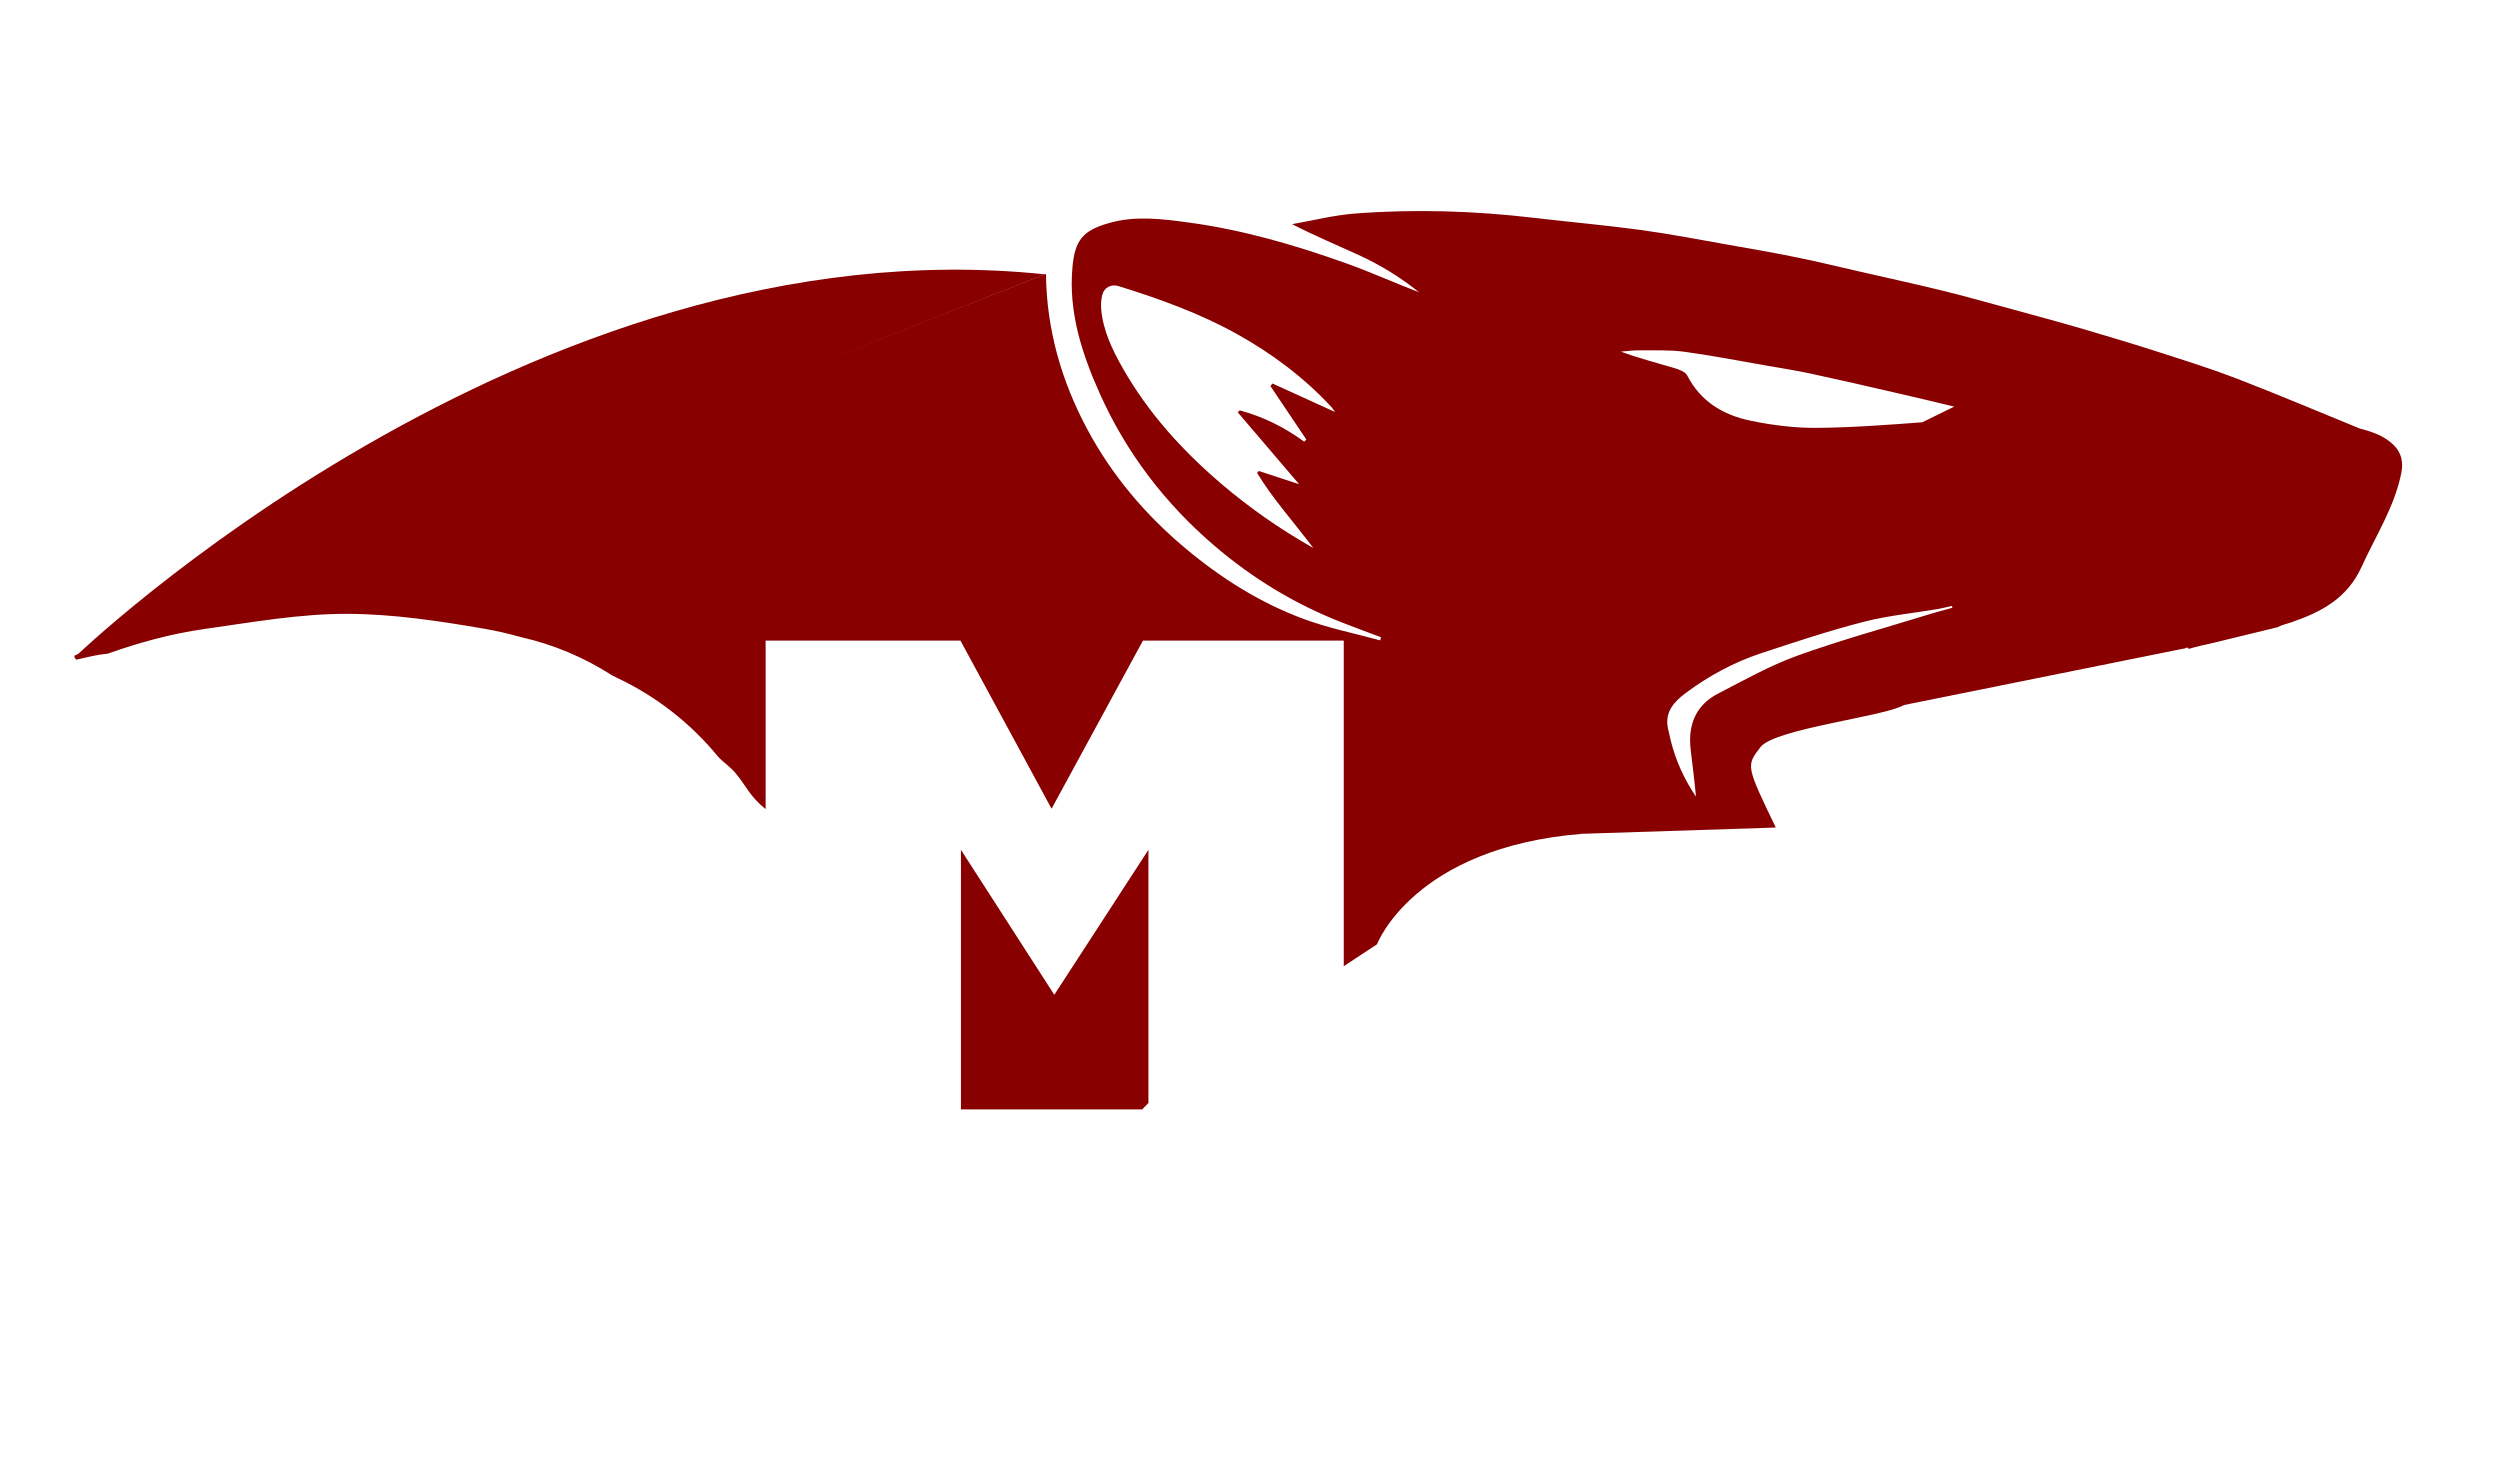
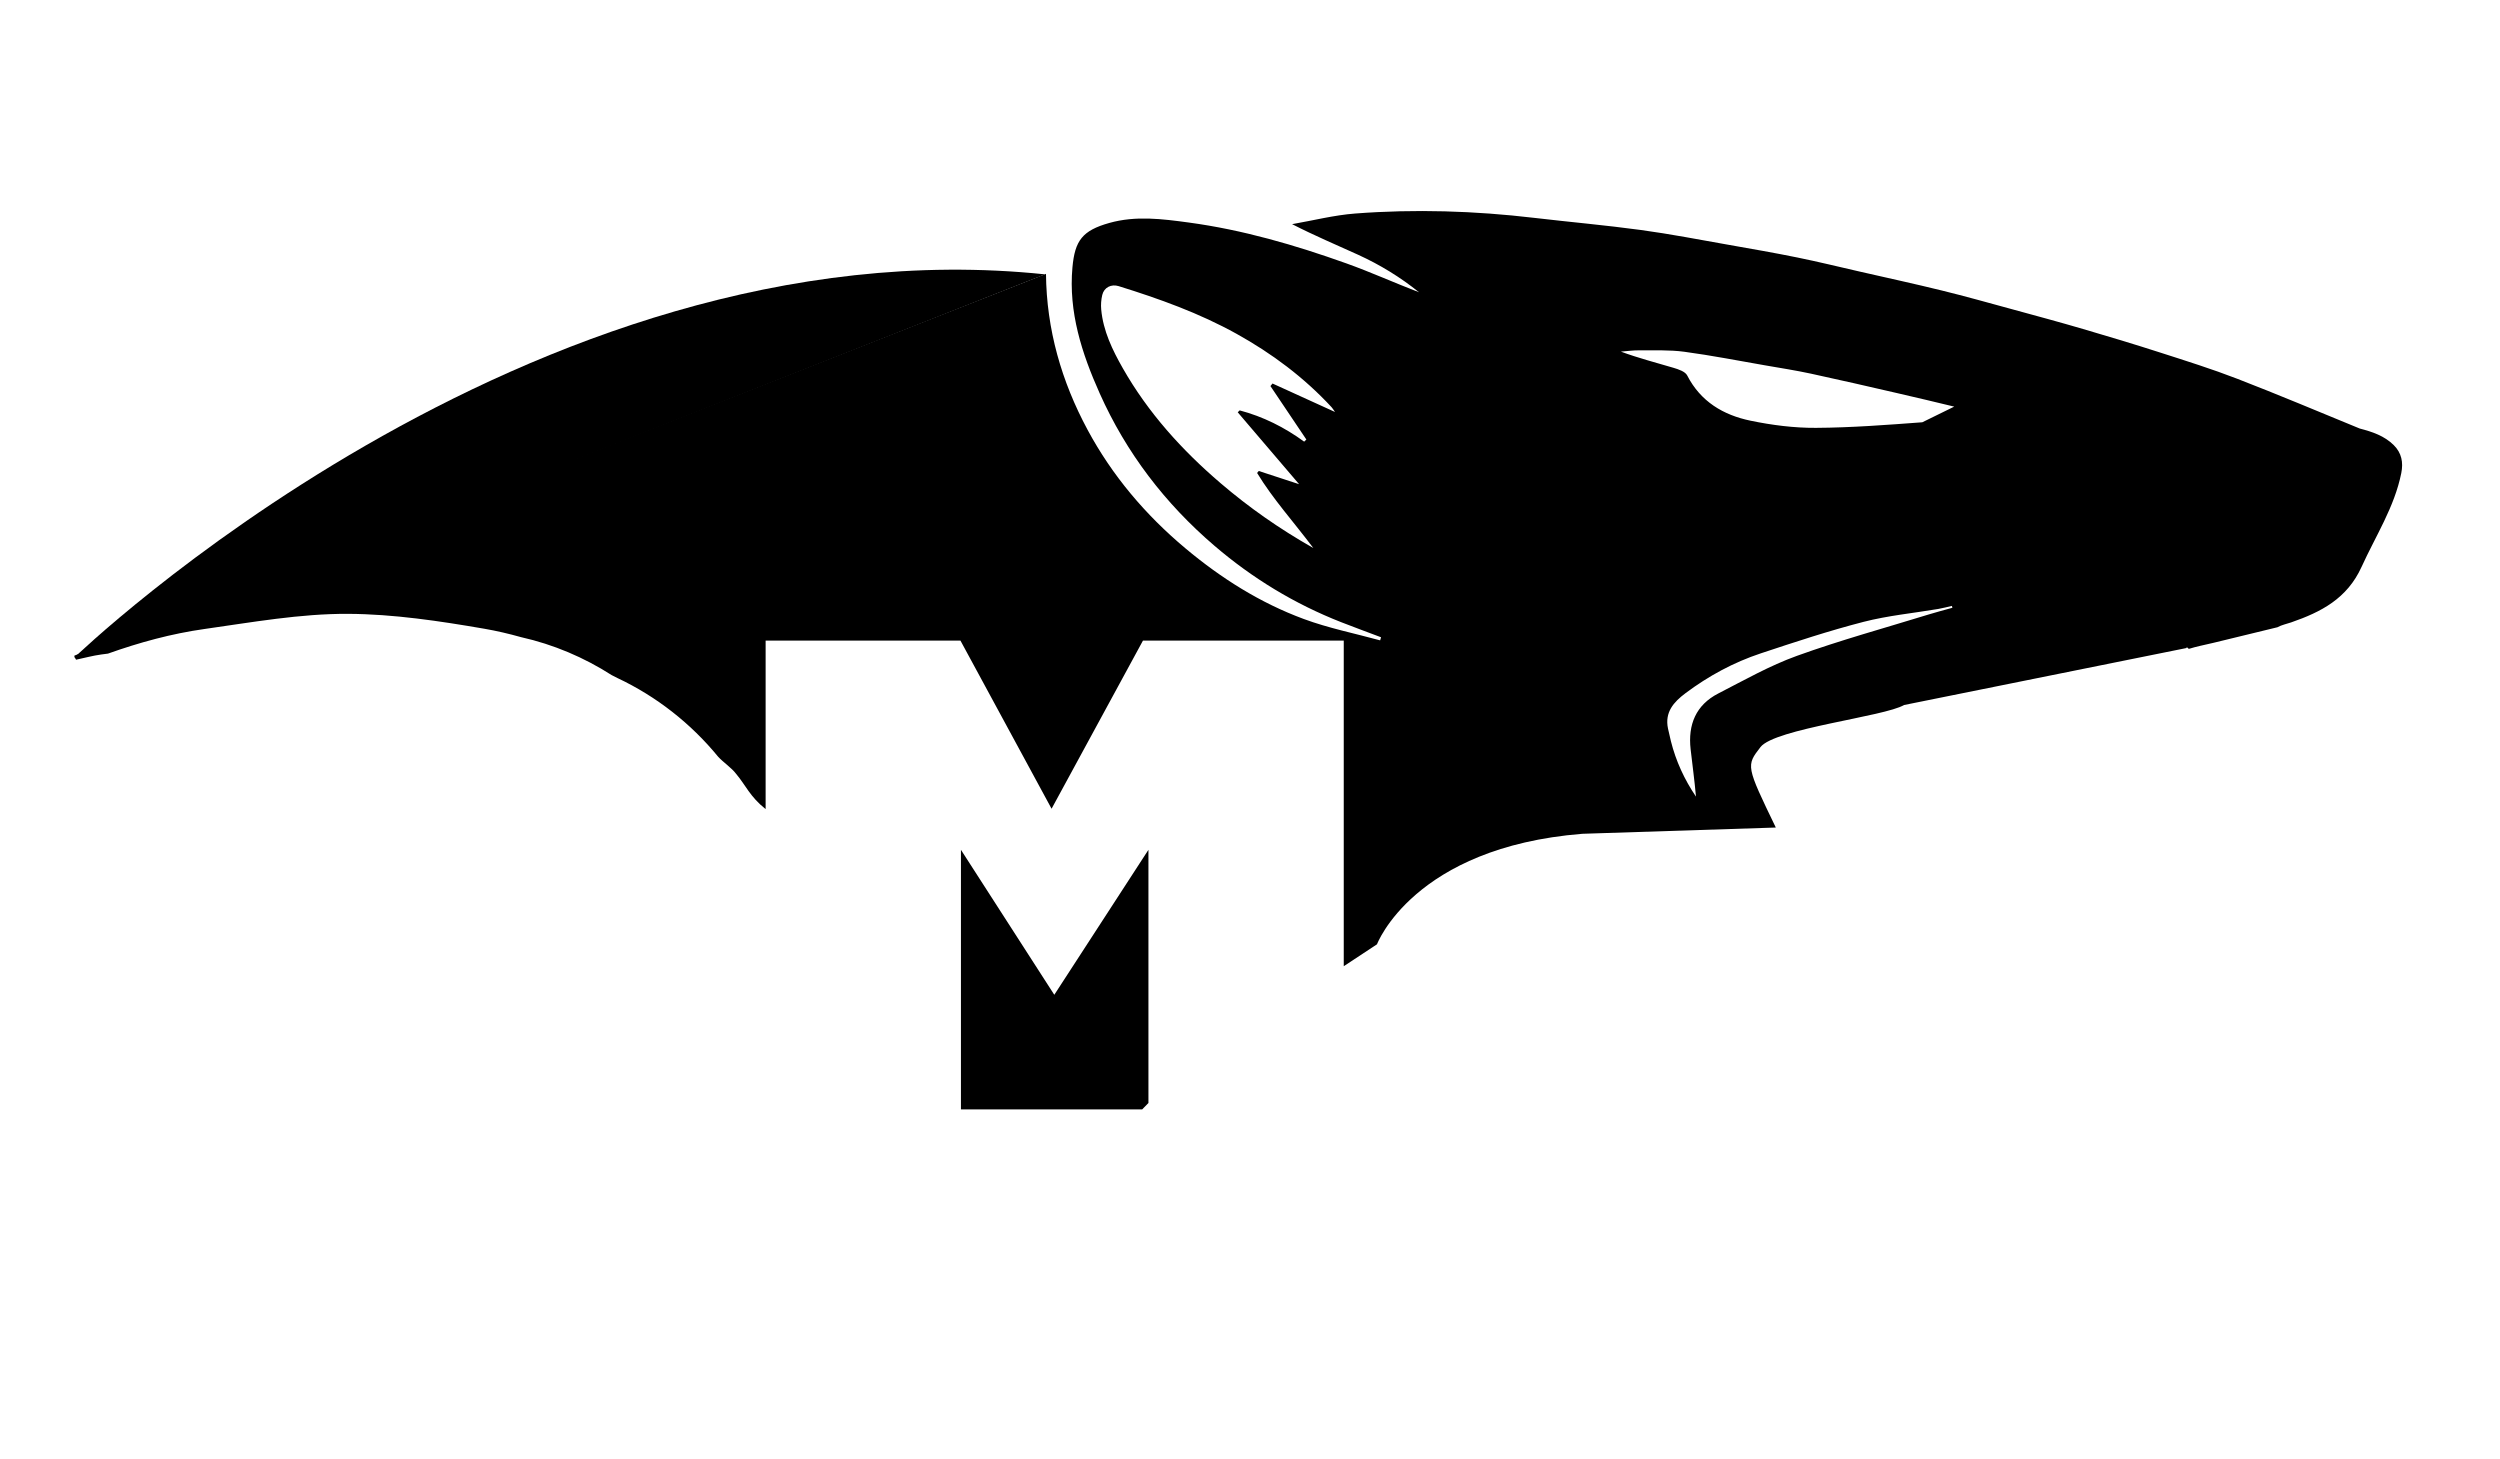
<svg xmlns="http://www.w3.org/2000/svg" version="1.1" id="svg2" xml:space="preserve" width="1280" height="746.667" viewBox="0 0 1280 746.667">
  <defs id="defs6">
    <clipPath clipPathUnits="userSpaceOnUse" id="clipPath22">
      <path d="M 0,560 H 960 V 0 H 0 Z" id="path20" />
    </clipPath>
  </defs>
  <g id="g10" transform="matrix(2,0,0,-2,-340,1000)">
    <g id="g12" transform="translate(439.8999,245.333)">
-       <path d="m 0,0 -23.9,37.117 v -66.45 h 46.403 l 1.597,1.636 v 64.814 z" style="fill:#880000;fill-opacity:1;fill-rule:nonzero;stroke:none" id="path14" />
+       <path d="m 0,0 -23.9,37.117 v -66.45 h 46.403 l 1.597,1.636 v 64.814 z" style="fill:currentColor;fill-opacity:1;fill-rule:nonzero;stroke:none" id="path14" />
    </g>
    <g id="g16">
      <g id="g18" clip-path="url(#clipPath22)">
        <g id="g24" transform="translate(662.1133,391.8979)">
-           <path d="M 0 0 c -9.067 -0.676 -18.155 -1.376 -27.24 -1.429 c -5.592 -0.032 -11.28 0.698 -16.766 1.839 c -6.932 1.443 -12.758 4.878 -16.186 11.582 c -0.51 0.993 -2.217 1.565 -3.484 1.943 c -4.468 1.328 -8.986 2.485 -13.498 4.154 c 1.57 0.118 3.141 0.346 4.708 0.33 c 3.846 -0.038 7.735 0.142 11.522 -0.366 c 6.921 -0.928 13.787 -2.28 20.673 -3.475 c 3.924 -0.682 7.869 -1.296 11.761 -2.133 c 7.385 -1.589 14.744 -3.298 22.106 -4.989 C -1.539 6.339 3.315 5.182 8.168 4.007 M 1.769 -49.161 c -11.308 -3.485 -22.742 -6.62 -33.861 -10.63 c -6.961 -2.511 -13.502 -6.23 -20.12 -9.626 c -5.77 -2.958 -7.811 -8.009 -7.103 -14.28 c 0.457 -4.029 1.009 -8.047 1.371 -12.133 c -2.957 4.363 -5.141 9.082 -6.424 14.218 c -0.264 1.062 -0.515 2.128 -0.737 3.2 c -0.874 4.183 1.446 6.787 4.476 9.055 c 5.897 4.415 12.32 7.892 19.292 10.205 c 8.696 2.887 17.419 5.768 26.284 8.057 c 6.245 1.61 12.745 2.223 19.127 3.304 c 1.178 0.202 2.337 0.52 3.505 0.782 c 0.039 -0.16 0.079 -0.321 0.12 -0.481 c -1.977 -0.554 -3.97 -1.066 -5.93 -1.671 m -159.454 44.744 c -0.186 -0.182 -0.375 -0.362 -0.563 -0.542 c -5.042 3.677 -10.514 6.415 -16.51 8.003 c -0.168 -0.163 -0.332 -0.326 -0.496 -0.49 c 5.161 -6.048 10.323 -12.096 15.71 -18.404 c -3.607 1.18 -6.964 2.28 -10.322 3.379 c -0.143 -0.169 -0.284 -0.339 -0.428 -0.508 c 4.063 -6.694 9.353 -12.51 14.396 -19.22 c -8.768 4.979 -16.507 10.417 -23.731 16.595 c -9.916 8.481 -18.566 18.047 -25.046 29.439 c -2.669 4.694 -5.025 9.55 -5.529 15.043 c -0.113 1.226 -0.015 2.523 0.271 3.72 c 0.465 1.943 2.309 2.84 4.202 2.252 c 10.4 -3.233 20.622 -6.896 30.189 -12.211 c 9.056 -5.031 17.252 -11.153 24.303 -18.769 c 0.285 -0.308 0.496 -0.684 0.889 -1.236 c -5.521 2.516 -10.76 4.902 -16 7.289 c -0.177 -0.217 -0.353 -0.435 -0.532 -0.653 c 3.067 -4.562 6.132 -9.125 9.197 -13.687 m -315.372 -55.318 c -0.13 -0.353 0.276 -0.7 0.414 -1.049 c 2.156 0.453 4.293 1.045 6.47 1.339 c 0.568 0.075 1.136 0.147 1.705 0.223 c 8.034 2.863 16.264 5.112 24.762 6.31 c 12.011 1.691 24.463 3.936 36.722 3.87 c 11.648 -0.059 23.431 -1.843 34.828 -3.808 c 3.197 -0.55 6.336 -1.288 9.43 -2.158 c 8.326 -1.869 16.15 -5.203 23.182 -9.709 c 0.507 -0.242 1 -0.509 1.502 -0.763 c 9.998 -4.71 18.807 -11.639 25.763 -20.128 c 1.273 -1.409 3.492 -2.878 4.629 -4.42 c 2.396 -2.827 3.537 -5.839 7.537 -8.996 v 43.126 h 49.88 l 23.323 -43.036 l 23.392 43.036 h 51.405 v -83.351 l 8.509 5.611 c 0 0 9.33 24.806 52.556 28.289 l 49.544 1.602 c -7.642 15.819 -7.614 15.819 -3.929 20.591 c 3.649 4.722 31.792 7.818 36.742 10.771 l 72.297 14.587 c 0.17 0.556 0.363 -0.298 0.736 -0.181 c 1.799 0.567 3.663 0.924 6.233 1.529 l 16.35 3.979 c 1.064 0.599 2.331 0.836 3.504 1.242 c 7.64 2.652 14.321 6.068 18.018 14.208 c 3.6 7.93 8.421 15.296 10.169 24.018 c 0.551 2.759 0.076 5.157 -1.915 7.14 c -2.409 2.398 -5.516 3.428 -8.715 4.259 c -10.444 4.287 -20.85 8.676 -31.379 12.747 c -6.473 2.504 -13.114 4.582 -19.724 6.71 c -6.54 2.105 -13.117 4.092 -19.711 6.019 c -6.074 1.777 -12.185 3.429 -18.288 5.094 c -5.954 1.624 -11.9 3.295 -17.892 4.767 c -6.981 1.716 -14.01 3.243 -21.02 4.845 c -5.324 1.217 -10.628 2.519 -15.977 3.608 c -5.825 1.186 -11.687 2.206 -17.543 3.237 c -7.48 1.315 -14.944 2.773 -22.466 3.797 c -9.083 1.236 -18.224 2.036 -27.332 3.109 c -15.25 1.798 -30.54 2.28 -45.839 1.111 c -5.422 -0.414 -10.771 -1.788 -16.152 -2.722 c 5.7 -2.929 11.34 -5.298 16.903 -7.834 c 5.596 -2.551 10.813 -5.748 15.604 -9.607 c -6.269 2.4 -12.368 5.168 -18.655 7.413 c -13.121 4.684 -26.47 8.574 -40.333 10.45 c -6.781 0.917 -13.545 1.797 -20.32 -0.115 c -6.867 -1.938 -8.809 -4.486 -9.431 -11.377 c -1.03 -11.422 2.407 -22.016 6.972 -32.231 c 6.807 -15.232 16.728 -28.207 29.414 -39.057 c 9.714 -8.311 20.492 -14.861 32.398 -19.531 c 3.391 -1.33 6.815 -2.579 10.221 -3.866 c -0.077 -0.265 -0.154 -0.527 -0.231 -0.793 c -6.528 1.788 -13.221 3.128 -19.544 5.466 c -11.183 4.133 -21.183 10.447 -30.332 18.115 c -10.212 8.561 -18.699 18.566 -25.007 30.289 c -6.694 12.439 -10.525 25.73 -10.663 39.955" style="fill:#880000;fill-opacity:1;fill-rule:nonzero;stroke:none" id="path26" />
+           <path d="M 0 0 c -9.067 -0.676 -18.155 -1.376 -27.24 -1.429 c -5.592 -0.032 -11.28 0.698 -16.766 1.839 c -6.932 1.443 -12.758 4.878 -16.186 11.582 c -0.51 0.993 -2.217 1.565 -3.484 1.943 c -4.468 1.328 -8.986 2.485 -13.498 4.154 c 1.57 0.118 3.141 0.346 4.708 0.33 c 3.846 -0.038 7.735 0.142 11.522 -0.366 c 6.921 -0.928 13.787 -2.28 20.673 -3.475 c 3.924 -0.682 7.869 -1.296 11.761 -2.133 c 7.385 -1.589 14.744 -3.298 22.106 -4.989 C -1.539 6.339 3.315 5.182 8.168 4.007 M 1.769 -49.161 c -11.308 -3.485 -22.742 -6.62 -33.861 -10.63 c -6.961 -2.511 -13.502 -6.23 -20.12 -9.626 c -5.77 -2.958 -7.811 -8.009 -7.103 -14.28 c 0.457 -4.029 1.009 -8.047 1.371 -12.133 c -2.957 4.363 -5.141 9.082 -6.424 14.218 c -0.264 1.062 -0.515 2.128 -0.737 3.2 c -0.874 4.183 1.446 6.787 4.476 9.055 c 5.897 4.415 12.32 7.892 19.292 10.205 c 8.696 2.887 17.419 5.768 26.284 8.057 c 6.245 1.61 12.745 2.223 19.127 3.304 c 1.178 0.202 2.337 0.52 3.505 0.782 c 0.039 -0.16 0.079 -0.321 0.12 -0.481 c -1.977 -0.554 -3.97 -1.066 -5.93 -1.671 m -159.454 44.744 c -0.186 -0.182 -0.375 -0.362 -0.563 -0.542 c -5.042 3.677 -10.514 6.415 -16.51 8.003 c -0.168 -0.163 -0.332 -0.326 -0.496 -0.49 c 5.161 -6.048 10.323 -12.096 15.71 -18.404 c -3.607 1.18 -6.964 2.28 -10.322 3.379 c -0.143 -0.169 -0.284 -0.339 -0.428 -0.508 c 4.063 -6.694 9.353 -12.51 14.396 -19.22 c -8.768 4.979 -16.507 10.417 -23.731 16.595 c -9.916 8.481 -18.566 18.047 -25.046 29.439 c -2.669 4.694 -5.025 9.55 -5.529 15.043 c -0.113 1.226 -0.015 2.523 0.271 3.72 c 0.465 1.943 2.309 2.84 4.202 2.252 c 10.4 -3.233 20.622 -6.896 30.189 -12.211 c 9.056 -5.031 17.252 -11.153 24.303 -18.769 c 0.285 -0.308 0.496 -0.684 0.889 -1.236 c -5.521 2.516 -10.76 4.902 -16 7.289 c -0.177 -0.217 -0.353 -0.435 -0.532 -0.653 c 3.067 -4.562 6.132 -9.125 9.197 -13.687 m -315.372 -55.318 c -0.13 -0.353 0.276 -0.7 0.414 -1.049 c 2.156 0.453 4.293 1.045 6.47 1.339 c 0.568 0.075 1.136 0.147 1.705 0.223 c 8.034 2.863 16.264 5.112 24.762 6.31 c 12.011 1.691 24.463 3.936 36.722 3.87 c 11.648 -0.059 23.431 -1.843 34.828 -3.808 c 3.197 -0.55 6.336 -1.288 9.43 -2.158 c 8.326 -1.869 16.15 -5.203 23.182 -9.709 c 0.507 -0.242 1 -0.509 1.502 -0.763 c 9.998 -4.71 18.807 -11.639 25.763 -20.128 c 1.273 -1.409 3.492 -2.878 4.629 -4.42 c 2.396 -2.827 3.537 -5.839 7.537 -8.996 v 43.126 h 49.88 l 23.323 -43.036 l 23.392 43.036 h 51.405 v -83.351 l 8.509 5.611 c 0 0 9.33 24.806 52.556 28.289 l 49.544 1.602 c -7.642 15.819 -7.614 15.819 -3.929 20.591 c 3.649 4.722 31.792 7.818 36.742 10.771 l 72.297 14.587 c 0.17 0.556 0.363 -0.298 0.736 -0.181 c 1.799 0.567 3.663 0.924 6.233 1.529 l 16.35 3.979 c 1.064 0.599 2.331 0.836 3.504 1.242 c 7.64 2.652 14.321 6.068 18.018 14.208 c 3.6 7.93 8.421 15.296 10.169 24.018 c 0.551 2.759 0.076 5.157 -1.915 7.14 c -2.409 2.398 -5.516 3.428 -8.715 4.259 c -10.444 4.287 -20.85 8.676 -31.379 12.747 c -6.473 2.504 -13.114 4.582 -19.724 6.71 c -6.54 2.105 -13.117 4.092 -19.711 6.019 c -6.074 1.777 -12.185 3.429 -18.288 5.094 c -5.954 1.624 -11.9 3.295 -17.892 4.767 c -6.981 1.716 -14.01 3.243 -21.02 4.845 c -5.324 1.217 -10.628 2.519 -15.977 3.608 c -5.825 1.186 -11.687 2.206 -17.543 3.237 c -7.48 1.315 -14.944 2.773 -22.466 3.797 c -9.083 1.236 -18.224 2.036 -27.332 3.109 c -15.25 1.798 -30.54 2.28 -45.839 1.111 c -5.422 -0.414 -10.771 -1.788 -16.152 -2.722 c 5.7 -2.929 11.34 -5.298 16.903 -7.834 c 5.596 -2.551 10.813 -5.748 15.604 -9.607 c -6.269 2.4 -12.368 5.168 -18.655 7.413 c -13.121 4.684 -26.47 8.574 -40.333 10.45 c -6.781 0.917 -13.545 1.797 -20.32 -0.115 c -6.867 -1.938 -8.809 -4.486 -9.431 -11.377 c -1.03 -11.422 2.407 -22.016 6.972 -32.231 c 6.807 -15.232 16.728 -28.207 29.414 -39.057 c 9.714 -8.311 20.492 -14.861 32.398 -19.531 c 3.391 -1.33 6.815 -2.579 10.221 -3.866 c -0.077 -0.265 -0.154 -0.527 -0.231 -0.793 c -6.528 1.788 -13.221 3.128 -19.544 5.466 c -11.183 4.133 -21.183 10.447 -30.332 18.115 c -10.212 8.561 -18.699 18.566 -25.007 30.289 c -6.694 12.439 -10.525 25.73 -10.663 39.955" style="fill:currentColor;fill-opacity:1;fill-rule:nonzero;stroke:none" id="path26" />
        </g>
        <g id="g28" transform="translate(189.0308,331.666)">
-           <path d="M 0,0 C 0,0 115.969,112 248.5,98.1" style="fill:#880000;fill-opacity:1;fill-rule:nonzero;stroke:none" id="path30" />
+           <path d="M 0,0 C 0,0 115.969,112 248.5,98.1" style="fill:currentColor;fill-opacity:1;fill-rule:nonzero;stroke:none" id="path30" />
        </g>
      </g>
    </g>
  </g>
</svg>
